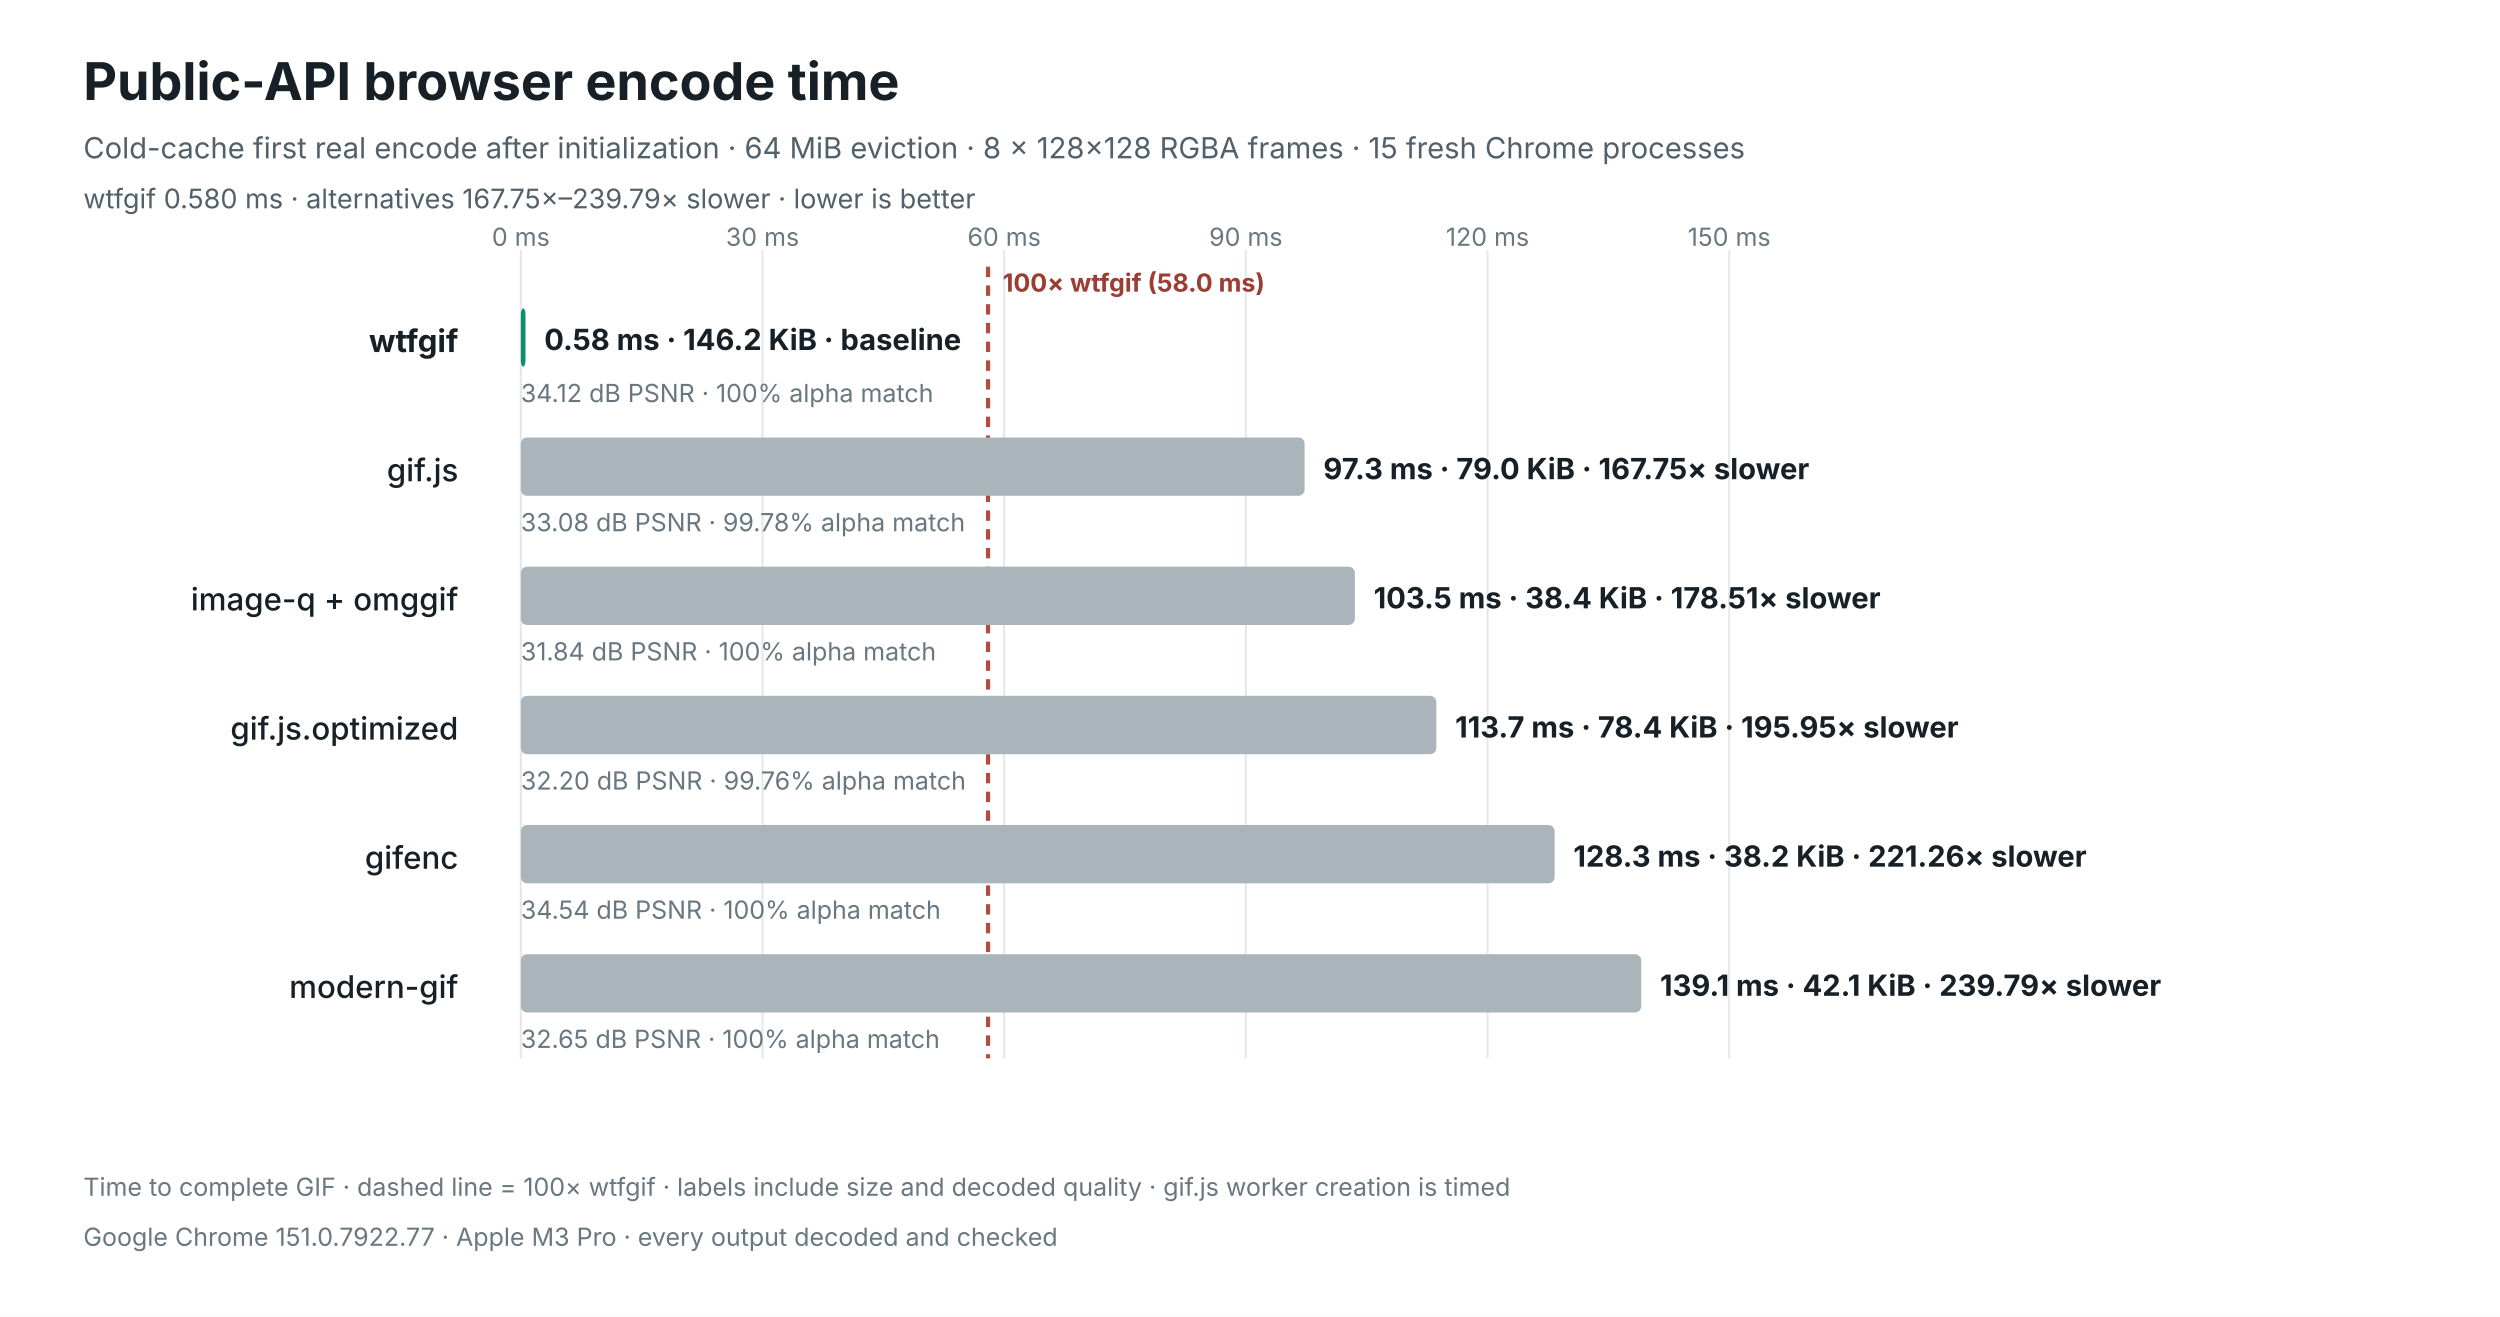
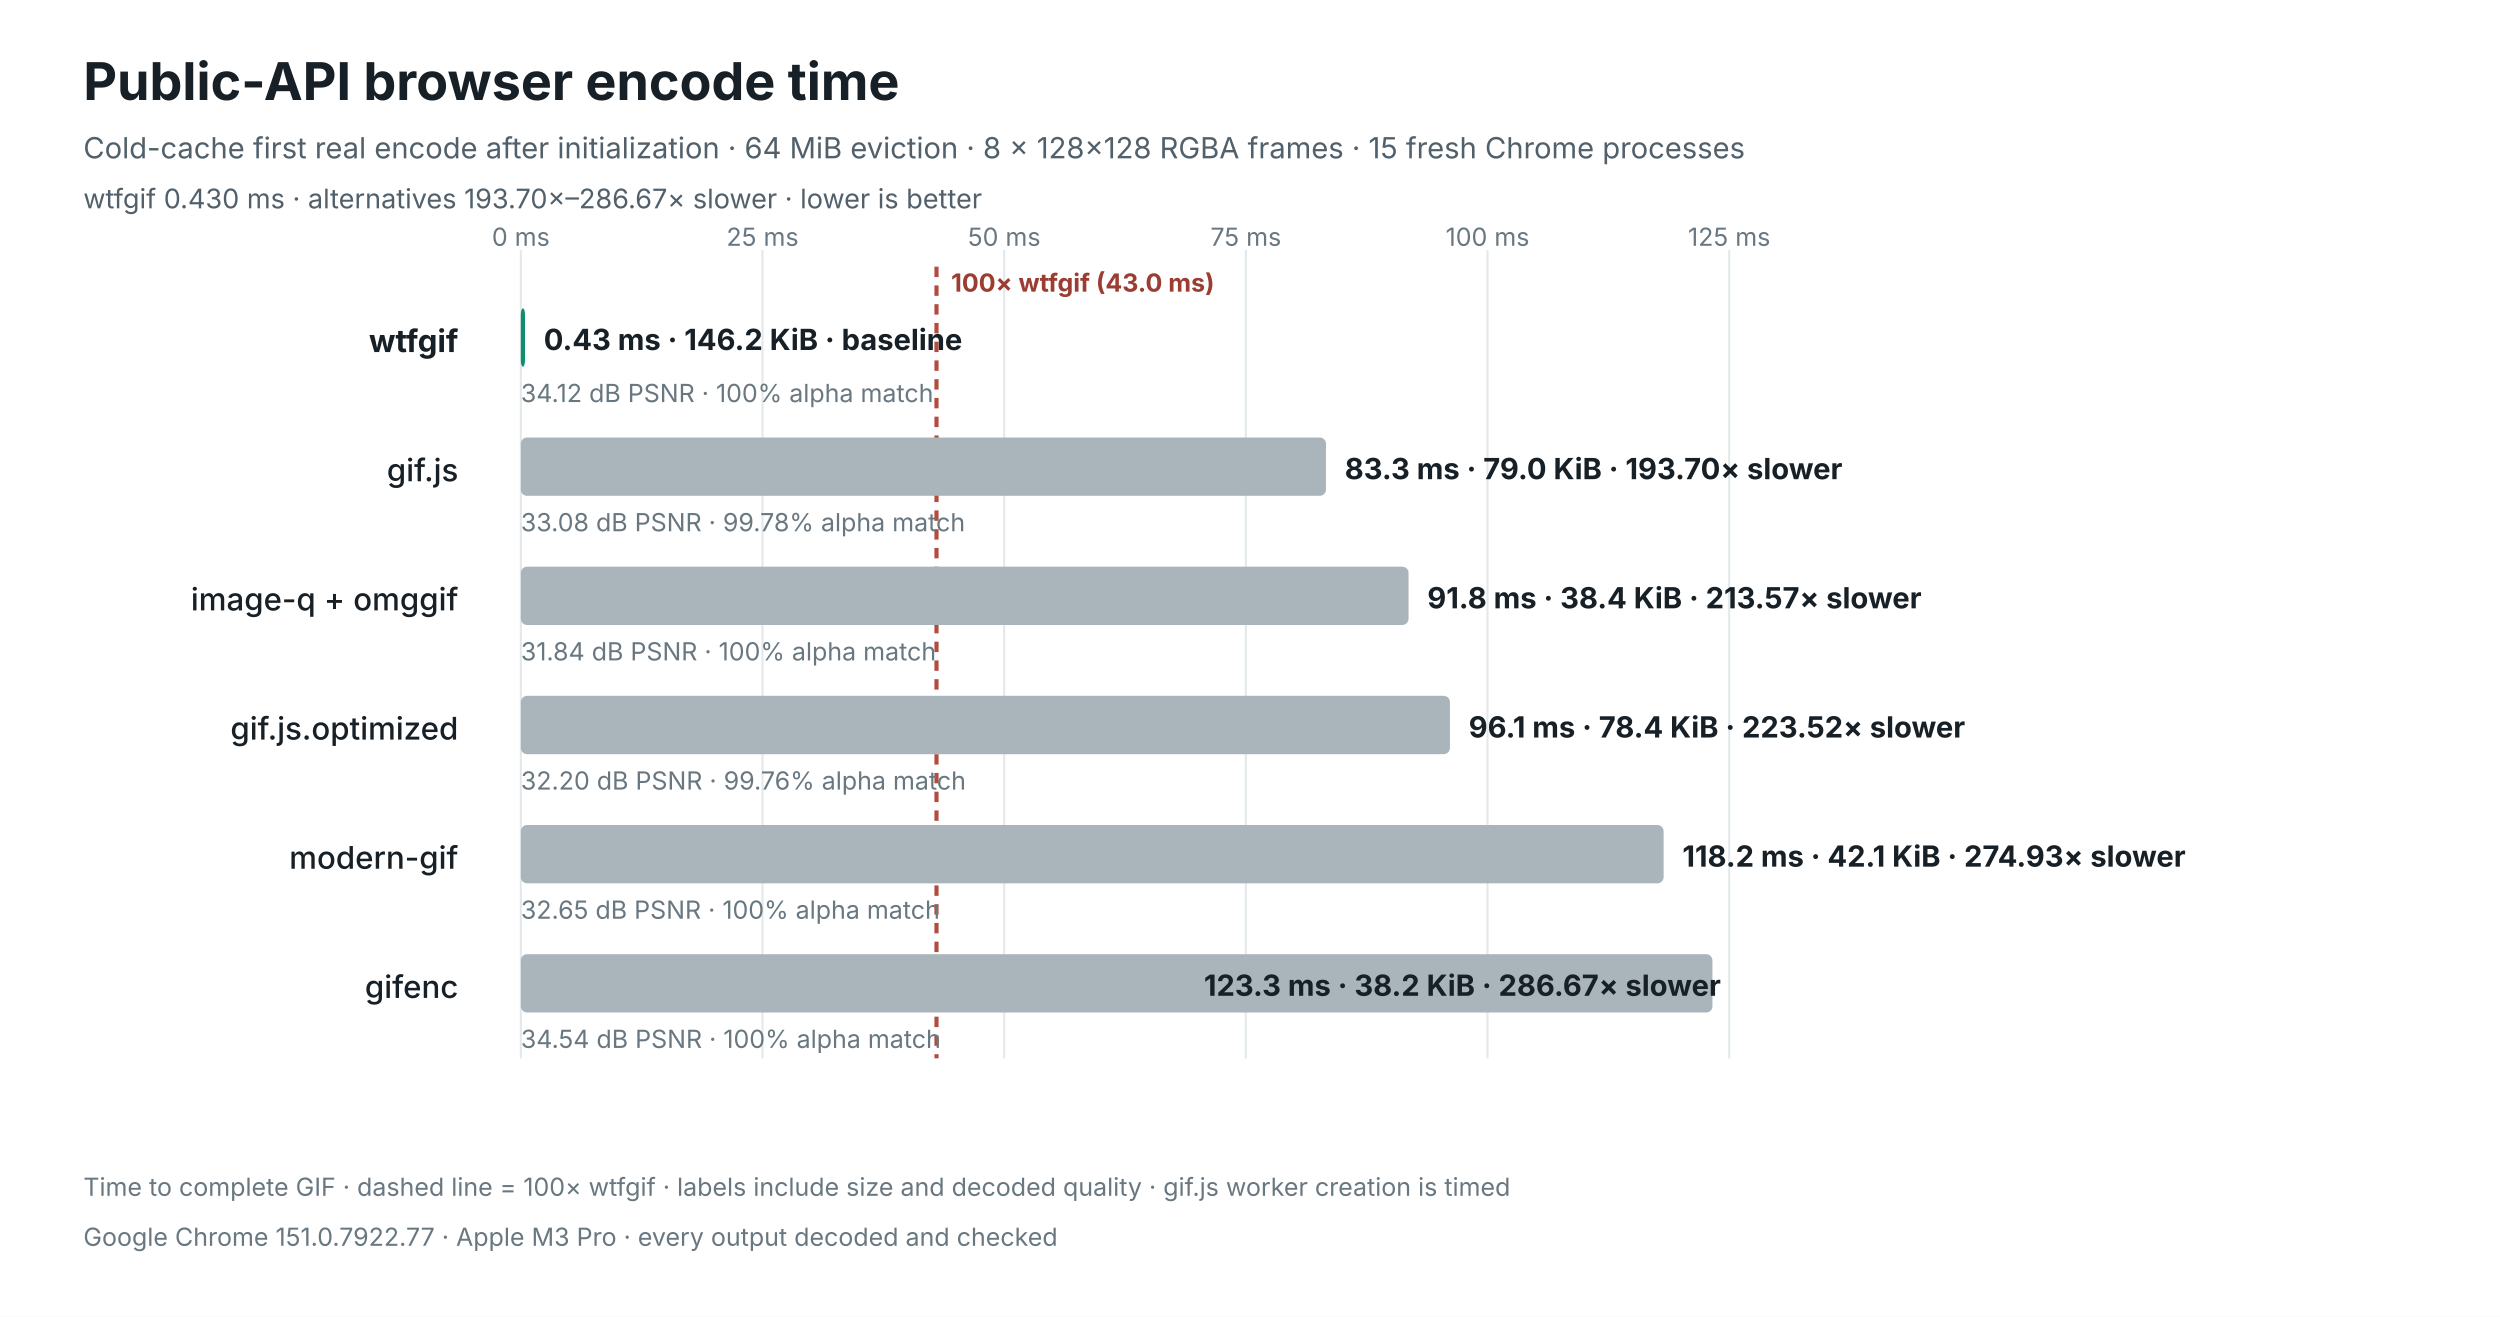
<svg xmlns="http://www.w3.org/2000/svg" width="1200" height="632" viewBox="0 0 1200 632" role="img" aria-labelledby="title desc">
  <rect width="100%" height="100%" fill="#ffffff" />
  <g font-family="ui-sans-serif, -apple-system, BlinkMacSystemFont, Segoe UI, sans-serif" fill="#172026">
    <text x="40" y="48" font-size="25" font-weight="700">Public-API browser encode time</text>
    <text x="40" y="76" font-size="14" fill="#51606a">Cold-cache first real encode after initialization · 64 MiB eviction · 8 × 128×128 RGBA frames · 15 fresh Chrome processes</text>
-     <text x="40" y="100" font-size="13" fill="#51606a">wtfgif 0.580 ms · alternatives 167.75×–239.79× slower · lower is better</text>
+     <text x="40" y="100" font-size="13" fill="#51606a">wtfgif 0.430 ms · alternatives 193.70×–286.67× slower · lower is better</text>
    <line x1="250" y1="120" x2="250" y2="508" stroke="#e3e8eb" stroke-width="1" />
    <text x="250" y="118" text-anchor="middle" font-size="12" fill="#687780">0 ms</text>
    <line x1="366" y1="120" x2="366" y2="508" stroke="#e3e8eb" stroke-width="1" />
-     <text x="366" y="118" text-anchor="middle" font-size="12" fill="#687780">30 ms</text>
+     <text x="366" y="118" text-anchor="middle" font-size="12" fill="#687780">25 ms</text>
    <line x1="482" y1="120" x2="482" y2="508" stroke="#e3e8eb" stroke-width="1" />
-     <text x="482" y="118" text-anchor="middle" font-size="12" fill="#687780">60 ms</text>
+     <text x="482" y="118" text-anchor="middle" font-size="12" fill="#687780">50 ms</text>
    <line x1="598" y1="120" x2="598" y2="508" stroke="#e3e8eb" stroke-width="1" />
-     <text x="598" y="118" text-anchor="middle" font-size="12" fill="#687780">90 ms</text>
+     <text x="598" y="118" text-anchor="middle" font-size="12" fill="#687780">75 ms</text>
    <line x1="714" y1="120" x2="714" y2="508" stroke="#e3e8eb" stroke-width="1" />
-     <text x="714" y="118" text-anchor="middle" font-size="12" fill="#687780">120 ms</text>
+     <text x="714" y="118" text-anchor="middle" font-size="12" fill="#687780">100 ms</text>
    <line x1="830" y1="120" x2="830" y2="508" stroke="#e3e8eb" stroke-width="1" />
-     <text x="830" y="118" text-anchor="middle" font-size="12" fill="#687780">150 ms</text>
-     <line x1="474.27" y1="128" x2="474.27" y2="508" stroke="#b34b3f" stroke-width="2" stroke-dasharray="5 4" />
-     <text x="481.27" y="140" font-size="12" font-weight="700" fill="#9b3d33">100× wtfgif (58.0 ms)</text>
+     <text x="830" y="118" text-anchor="middle" font-size="12" fill="#687780">125 ms</text>
+     <line x1="449.52" y1="128" x2="449.52" y2="508" stroke="#b34b3f" stroke-width="2" stroke-dasharray="5 4" />
+     <text x="456.52" y="140" font-size="12" font-weight="700" fill="#9b3d33">100× wtfgif (43.0 ms)</text>
    <text x="220" y="169" text-anchor="end" font-size="15" font-weight="700">wtfgif</text>
-     <rect x="250" y="148" width="2.24" height="28" rx="3" fill="#0d8f6f" />
-     <text x="261.24" y="168" text-anchor="start" font-size="14" font-weight="700" fill="#172026">0.58 ms · 146.2 KiB · baseline</text>
+     <rect x="250" y="148" width="2" height="28" rx="3" fill="#0d8f6f" />
+     <text x="261" y="168" text-anchor="start" font-size="14" font-weight="700" fill="#172026">0.43 ms · 146.2 KiB · baseline</text>
    <text x="250" y="193" font-size="12" fill="#687780">34.12 dB PSNR · 100% alpha match</text>
    <text x="220" y="231" text-anchor="end" font-size="15" font-weight="500">gif.js</text>
-     <rect x="250" y="210" width="376.21" height="28" rx="3" fill="#aab5bb" />
-     <text x="635.21" y="230" text-anchor="start" font-size="14" font-weight="700" fill="#172026">97.3 ms · 79.0 KiB · 167.75× slower</text>
+     <rect x="250" y="210" width="386.47" height="28" rx="3" fill="#aab5bb" />
+     <text x="645.47" y="230" text-anchor="start" font-size="14" font-weight="700" fill="#172026">83.3 ms · 79.0 KiB · 193.70× slower</text>
    <text x="250" y="255" font-size="12" fill="#687780">33.08 dB PSNR · 99.78% alpha match</text>
    <text x="220" y="293" text-anchor="end" font-size="15" font-weight="500">image-q + omggif</text>
-     <rect x="250" y="272" width="400.34" height="28" rx="3" fill="#aab5bb" />
-     <text x="659.34" y="292" text-anchor="start" font-size="14" font-weight="700" fill="#172026">103.5 ms · 38.4 KiB · 178.51× slower</text>
+     <rect x="250" y="272" width="426.11" height="28" rx="3" fill="#aab5bb" />
+     <text x="685.11" y="292" text-anchor="start" font-size="14" font-weight="700" fill="#172026">91.8 ms · 38.4 KiB · 213.57× slower</text>
    <text x="250" y="317" font-size="12" fill="#687780">31.84 dB PSNR · 100% alpha match</text>
    <text x="220" y="355" text-anchor="end" font-size="15" font-weight="500">gif.js.optimized</text>
-     <rect x="250" y="334" width="439.45" height="28" rx="3" fill="#aab5bb" />
-     <text x="698.45" y="354" text-anchor="start" font-size="14" font-weight="700" fill="#172026">113.7 ms · 78.4 KiB · 195.95× slower</text>
+     <rect x="250" y="334" width="445.97" height="28" rx="3" fill="#aab5bb" />
+     <text x="704.97" y="354" text-anchor="start" font-size="14" font-weight="700" fill="#172026">96.1 ms · 78.4 KiB · 223.52× slower</text>
    <text x="250" y="379" font-size="12" fill="#687780">32.20 dB PSNR · 99.76% alpha match</text>
-     <text x="220" y="417" text-anchor="end" font-size="15" font-weight="500">gifenc</text>
-     <rect x="250" y="396" width="496.21" height="28" rx="3" fill="#aab5bb" />
-     <text x="755.21" y="416" text-anchor="start" font-size="14" font-weight="700" fill="#172026">128.3 ms · 38.2 KiB · 221.26× slower</text>
-     <text x="250" y="441" font-size="12" fill="#687780">34.54 dB PSNR · 100% alpha match</text>
-     <text x="220" y="479" text-anchor="end" font-size="15" font-weight="500">modern-gif</text>
-     <rect x="250" y="458" width="537.78" height="28" rx="3" fill="#aab5bb" />
-     <text x="796.78" y="478" text-anchor="start" font-size="14" font-weight="700" fill="#172026">139.1 ms · 42.1 KiB · 239.79× slower</text>
-     <text x="250" y="503" font-size="12" fill="#687780">32.65 dB PSNR · 100% alpha match</text>
+     <text x="220" y="417" text-anchor="end" font-size="15" font-weight="500">modern-gif</text>
+     <rect x="250" y="396" width="548.54" height="28" rx="3" fill="#aab5bb" />
+     <text x="807.54" y="416" text-anchor="start" font-size="14" font-weight="700" fill="#172026">118.2 ms · 42.1 KiB · 274.93× slower</text>
+     <text x="250" y="441" font-size="12" fill="#687780">32.65 dB PSNR · 100% alpha match</text>
+     <text x="220" y="479" text-anchor="end" font-size="15" font-weight="500">gifenc</text>
+     <rect x="250" y="458" width="571.97" height="28" rx="3" fill="#aab5bb" />
+     <text x="826" y="478" text-anchor="end" font-size="14" font-weight="700" fill="#172026">123.3 ms · 38.2 KiB · 286.67× slower</text>
+     <text x="250" y="503" font-size="12" fill="#687780">34.54 dB PSNR · 100% alpha match</text>
    <text x="40" y="574" font-size="12" fill="#687780">Time to complete GIF · dashed line = 100× wtfgif · labels include size and decoded quality · gif.js worker creation is timed</text>
    <text x="40" y="598" font-size="12" fill="#687780">Google Chrome 151.0.7922.77 · Apple M3 Pro · every output decoded and checked</text>
  </g>
</svg>
